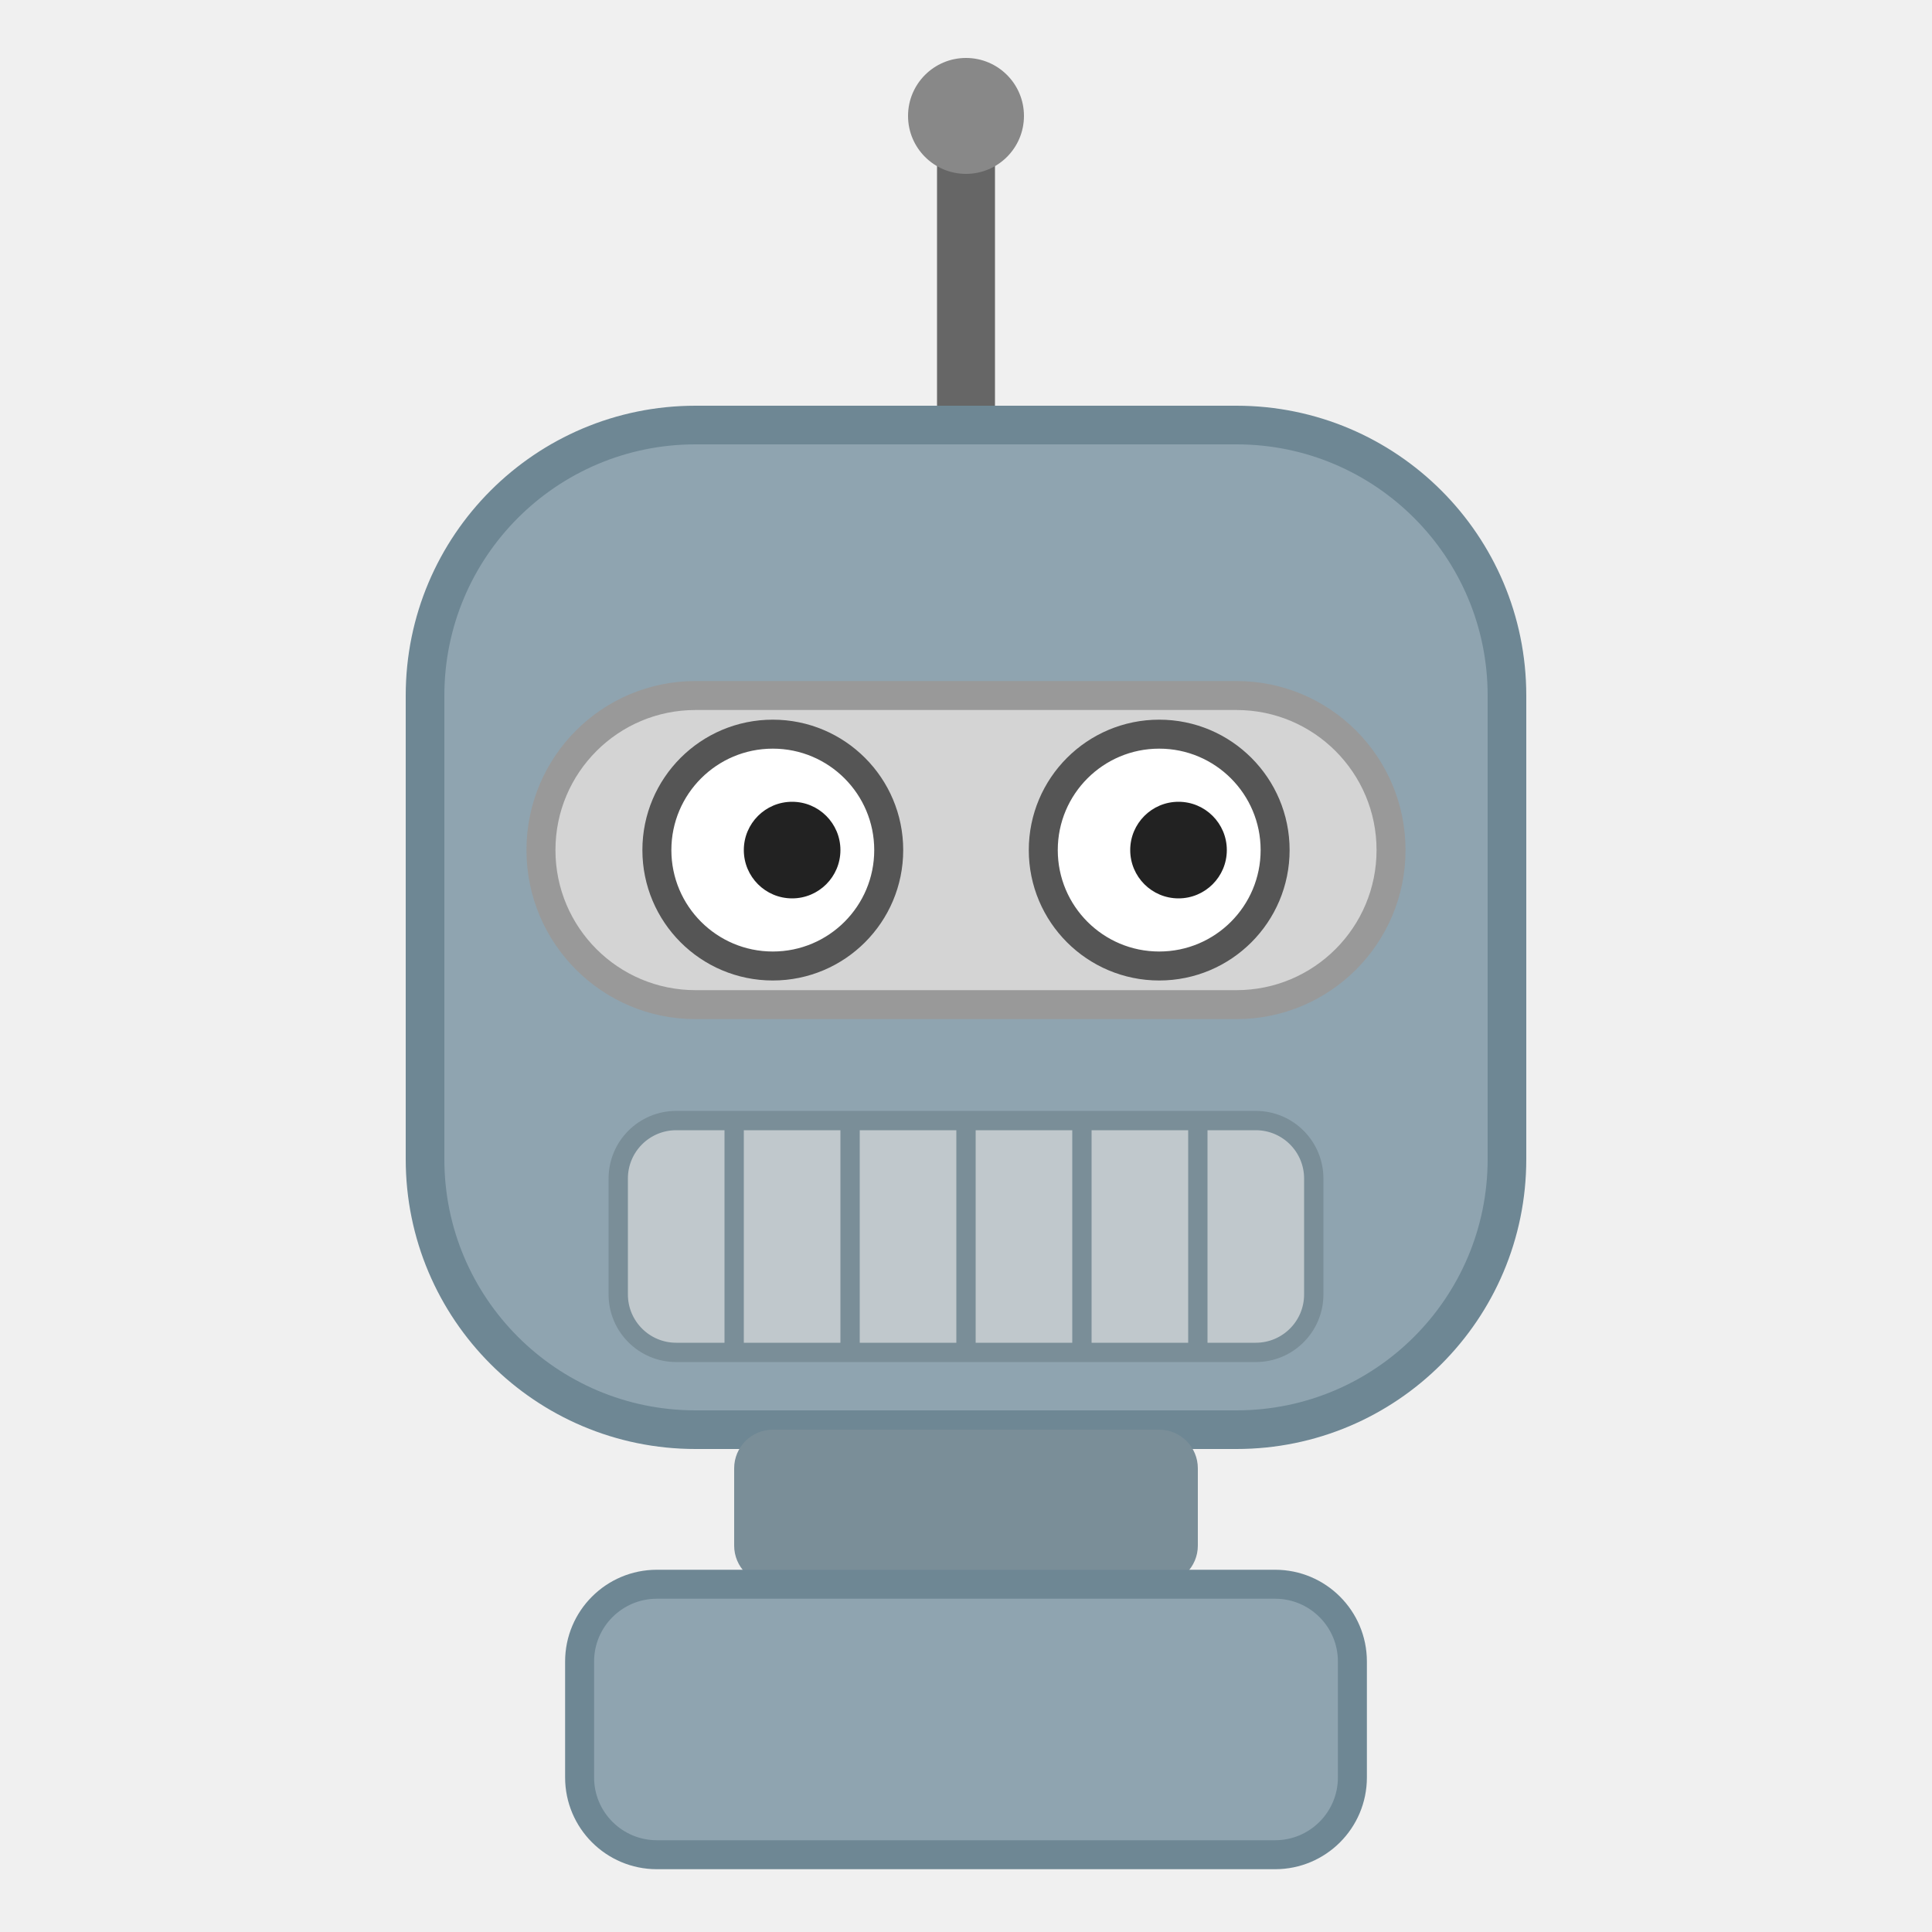
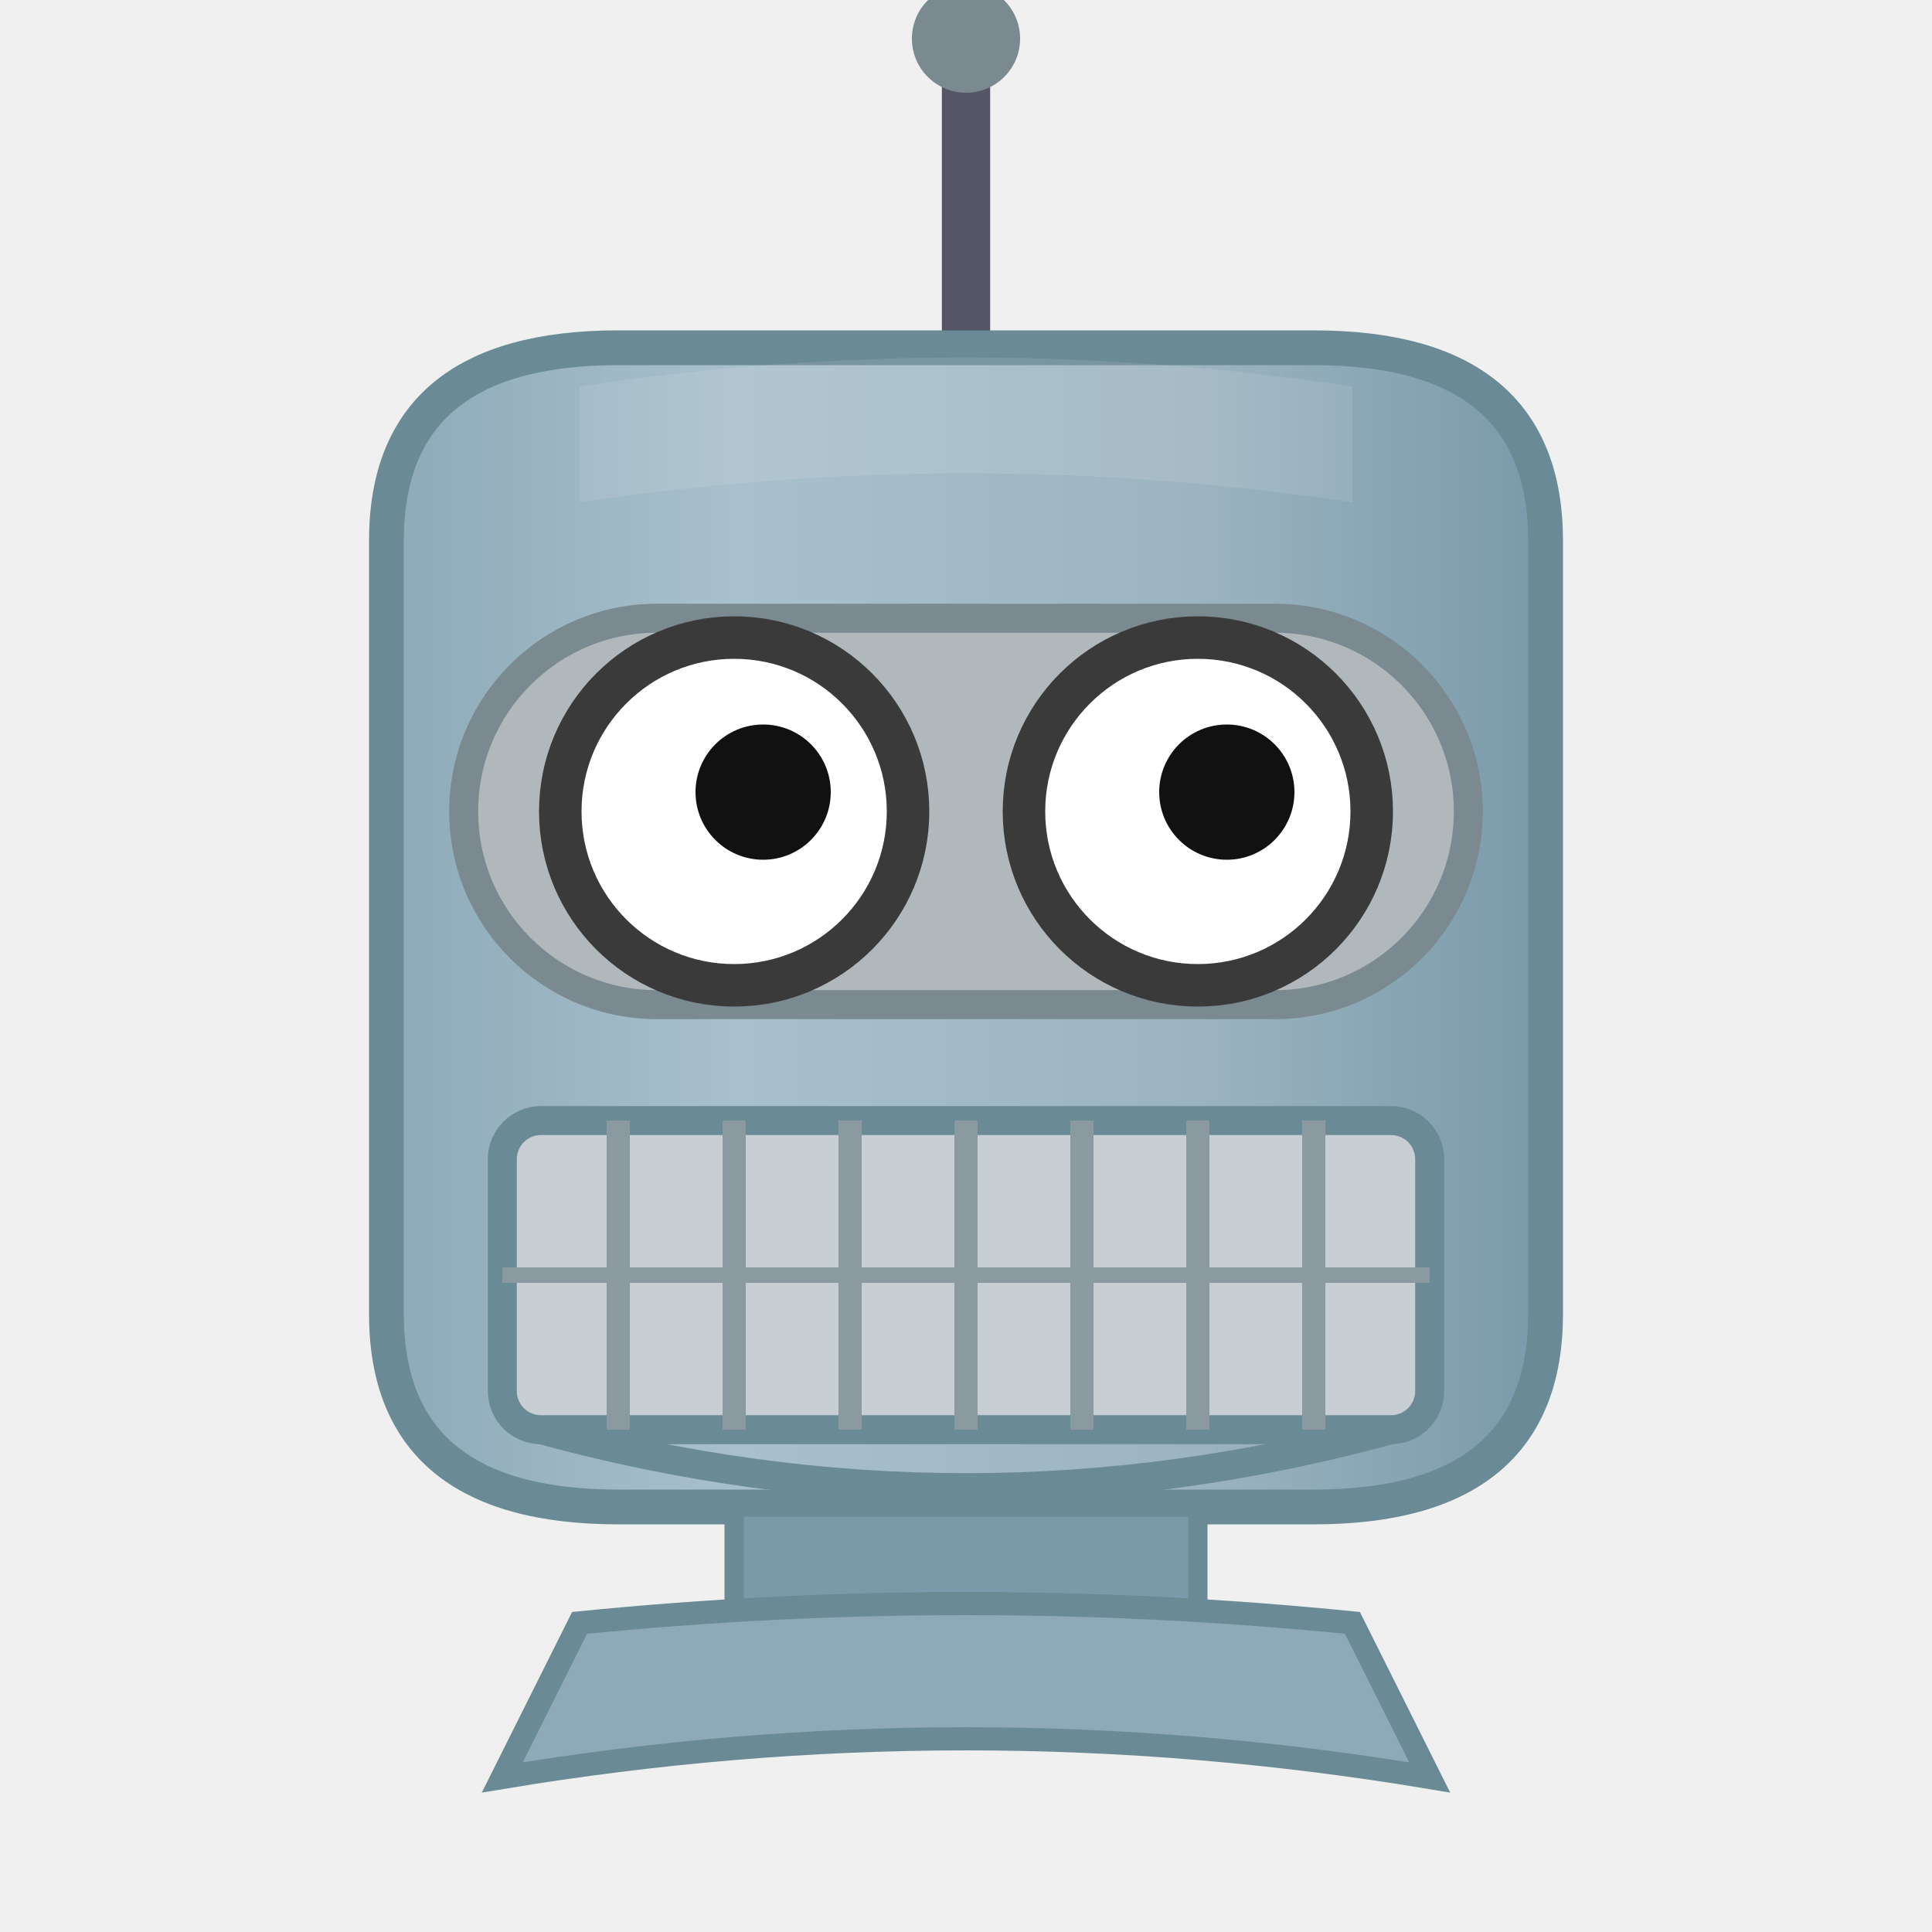
<svg xmlns="http://www.w3.org/2000/svg" viewBox="0 0 100 100">
-   <line x1="50" y1="8" x2="50" y2="22" stroke="#666" stroke-width="3" stroke-linecap="round" />
-   <circle cx="50" cy="6" r="3" fill="#888" />
-   <rect x="22" y="22" width="56" height="52" rx="14" ry="14" fill="#8fa4b0" />
-   <rect x="22" y="22" width="56" height="52" rx="14" ry="14" fill="none" stroke="#6e8794" stroke-width="2" />
-   <rect x="28" y="36" width="44" height="16" rx="8" ry="8" fill="#d4d4d4" stroke="#999" stroke-width="1.5" />
-   <circle cx="40" cy="44" r="6" fill="white" stroke="#555" stroke-width="1.5" />
-   <circle cx="60" cy="44" r="6" fill="white" stroke="#555" stroke-width="1.5" />
-   <circle cx="41" cy="44" r="2.5" fill="#222" />
-   <circle cx="61" cy="44" r="2.5" fill="#222" />
-   <rect x="32" y="58" width="36" height="12" rx="3" ry="3" fill="#c0c8cc" stroke="#7a8e98" stroke-width="1" />
-   <line x1="38" y1="58" x2="38" y2="70" stroke="#7a8e98" stroke-width="1" />
-   <line x1="44" y1="58" x2="44" y2="70" stroke="#7a8e98" stroke-width="1" />
-   <line x1="50" y1="58" x2="50" y2="70" stroke="#7a8e98" stroke-width="1" />
-   <line x1="56" y1="58" x2="56" y2="70" stroke="#7a8e98" stroke-width="1" />
-   <line x1="62" y1="58" x2="62" y2="70" stroke="#7a8e98" stroke-width="1" />
-   <rect x="38" y="74" width="24" height="8" rx="2" ry="2" fill="#7a8e98" />
-   <rect x="30" y="82" width="40" height="14" rx="4" ry="4" fill="#8fa4b0" stroke="#6e8794" stroke-width="1.5" />
+   <defs>
+     <linearGradient id="headGrad" x1="0" y1="0" x2="1" y2="0">
+       <stop offset="0%" stop-color="#8eaab8" />
+       <stop offset="30%" stop-color="#a8c0cc" />
+       <stop offset="70%" stop-color="#9cb4c0" />
+       <stop offset="100%" stop-color="#7a9aaa" />
+     </linearGradient>
+   </defs>
+   <line x1="50" y1="2" x2="50" y2="18" stroke="#556" stroke-width="2.5" stroke-linecap="round" />
+   <circle cx="50" cy="2" r="2.8" fill="#7a8a90" />
+   <path d="     M 20,28     Q 20,18 32,18     L 68,18     Q 80,18 80,28     L 80,68     Q 80,78 68,78     L 32,78     Q 20,78 20,68     Z   " fill="url(#headGrad)" stroke="#6a8a96" stroke-width="1.8" />
+   <path d="M 30,20 Q 50,17 70,20 L 70,26 Q 50,23 30,26 Z" fill="rgba(255,255,255,0.1)" />
+   <rect x="24" y="32" width="52" height="20" rx="10" ry="10" fill="#b0b8bc" stroke="#7a8a90" stroke-width="1.5" />
+   <circle cx="38" cy="42" r="9" fill="white" stroke="#3a3a3a" stroke-width="2.2" />
+   <circle cx="39.5" cy="41" r="3.5" fill="#111" />
+   <circle cx="62" cy="42" r="9" fill="white" stroke="#3a3a3a" stroke-width="2.2" />
+   <circle cx="63.5" cy="41" r="3.5" fill="#111" />
+   <rect x="26" y="58" width="48" height="16" rx="2" ry="2" fill="#c8cfd4" stroke="#6a8a96" stroke-width="1.5" />
+   <line x1="32" y1="58" x2="32" y2="74" stroke="#8a9aa0" stroke-width="1.2" />
+   <line x1="38" y1="58" x2="38" y2="74" stroke="#8a9aa0" stroke-width="1.2" />
+   <line x1="44" y1="58" x2="44" y2="74" stroke="#8a9aa0" stroke-width="1.2" />
+   <line x1="50" y1="58" x2="50" y2="74" stroke="#8a9aa0" stroke-width="1.2" />
+   <line x1="56" y1="58" x2="56" y2="74" stroke="#8a9aa0" stroke-width="1.2" />
+   <line x1="62" y1="58" x2="62" y2="74" stroke="#8a9aa0" stroke-width="1.2" />
+   <line x1="68" y1="58" x2="68" y2="74" stroke="#8a9aa0" stroke-width="1.2" />
+   <line x1="26" y1="66" x2="74" y2="66" stroke="#8a9aa0" stroke-width="0.8" />
+   <path d="M28,74 Q50,80 72,74" fill="none" stroke="#6a8a96" stroke-width="1.5" />
+   <rect x="38" y="78" width="24" height="6" fill="#7a9aaa" stroke="#6a8a96" stroke-width="1" />
+   <path d="M30,84 Q50,82 70,84 L74,92 Q50,88 26,92 Z" fill="#8eaab8" stroke="#6a8a96" stroke-width="1.2" />
</svg>
